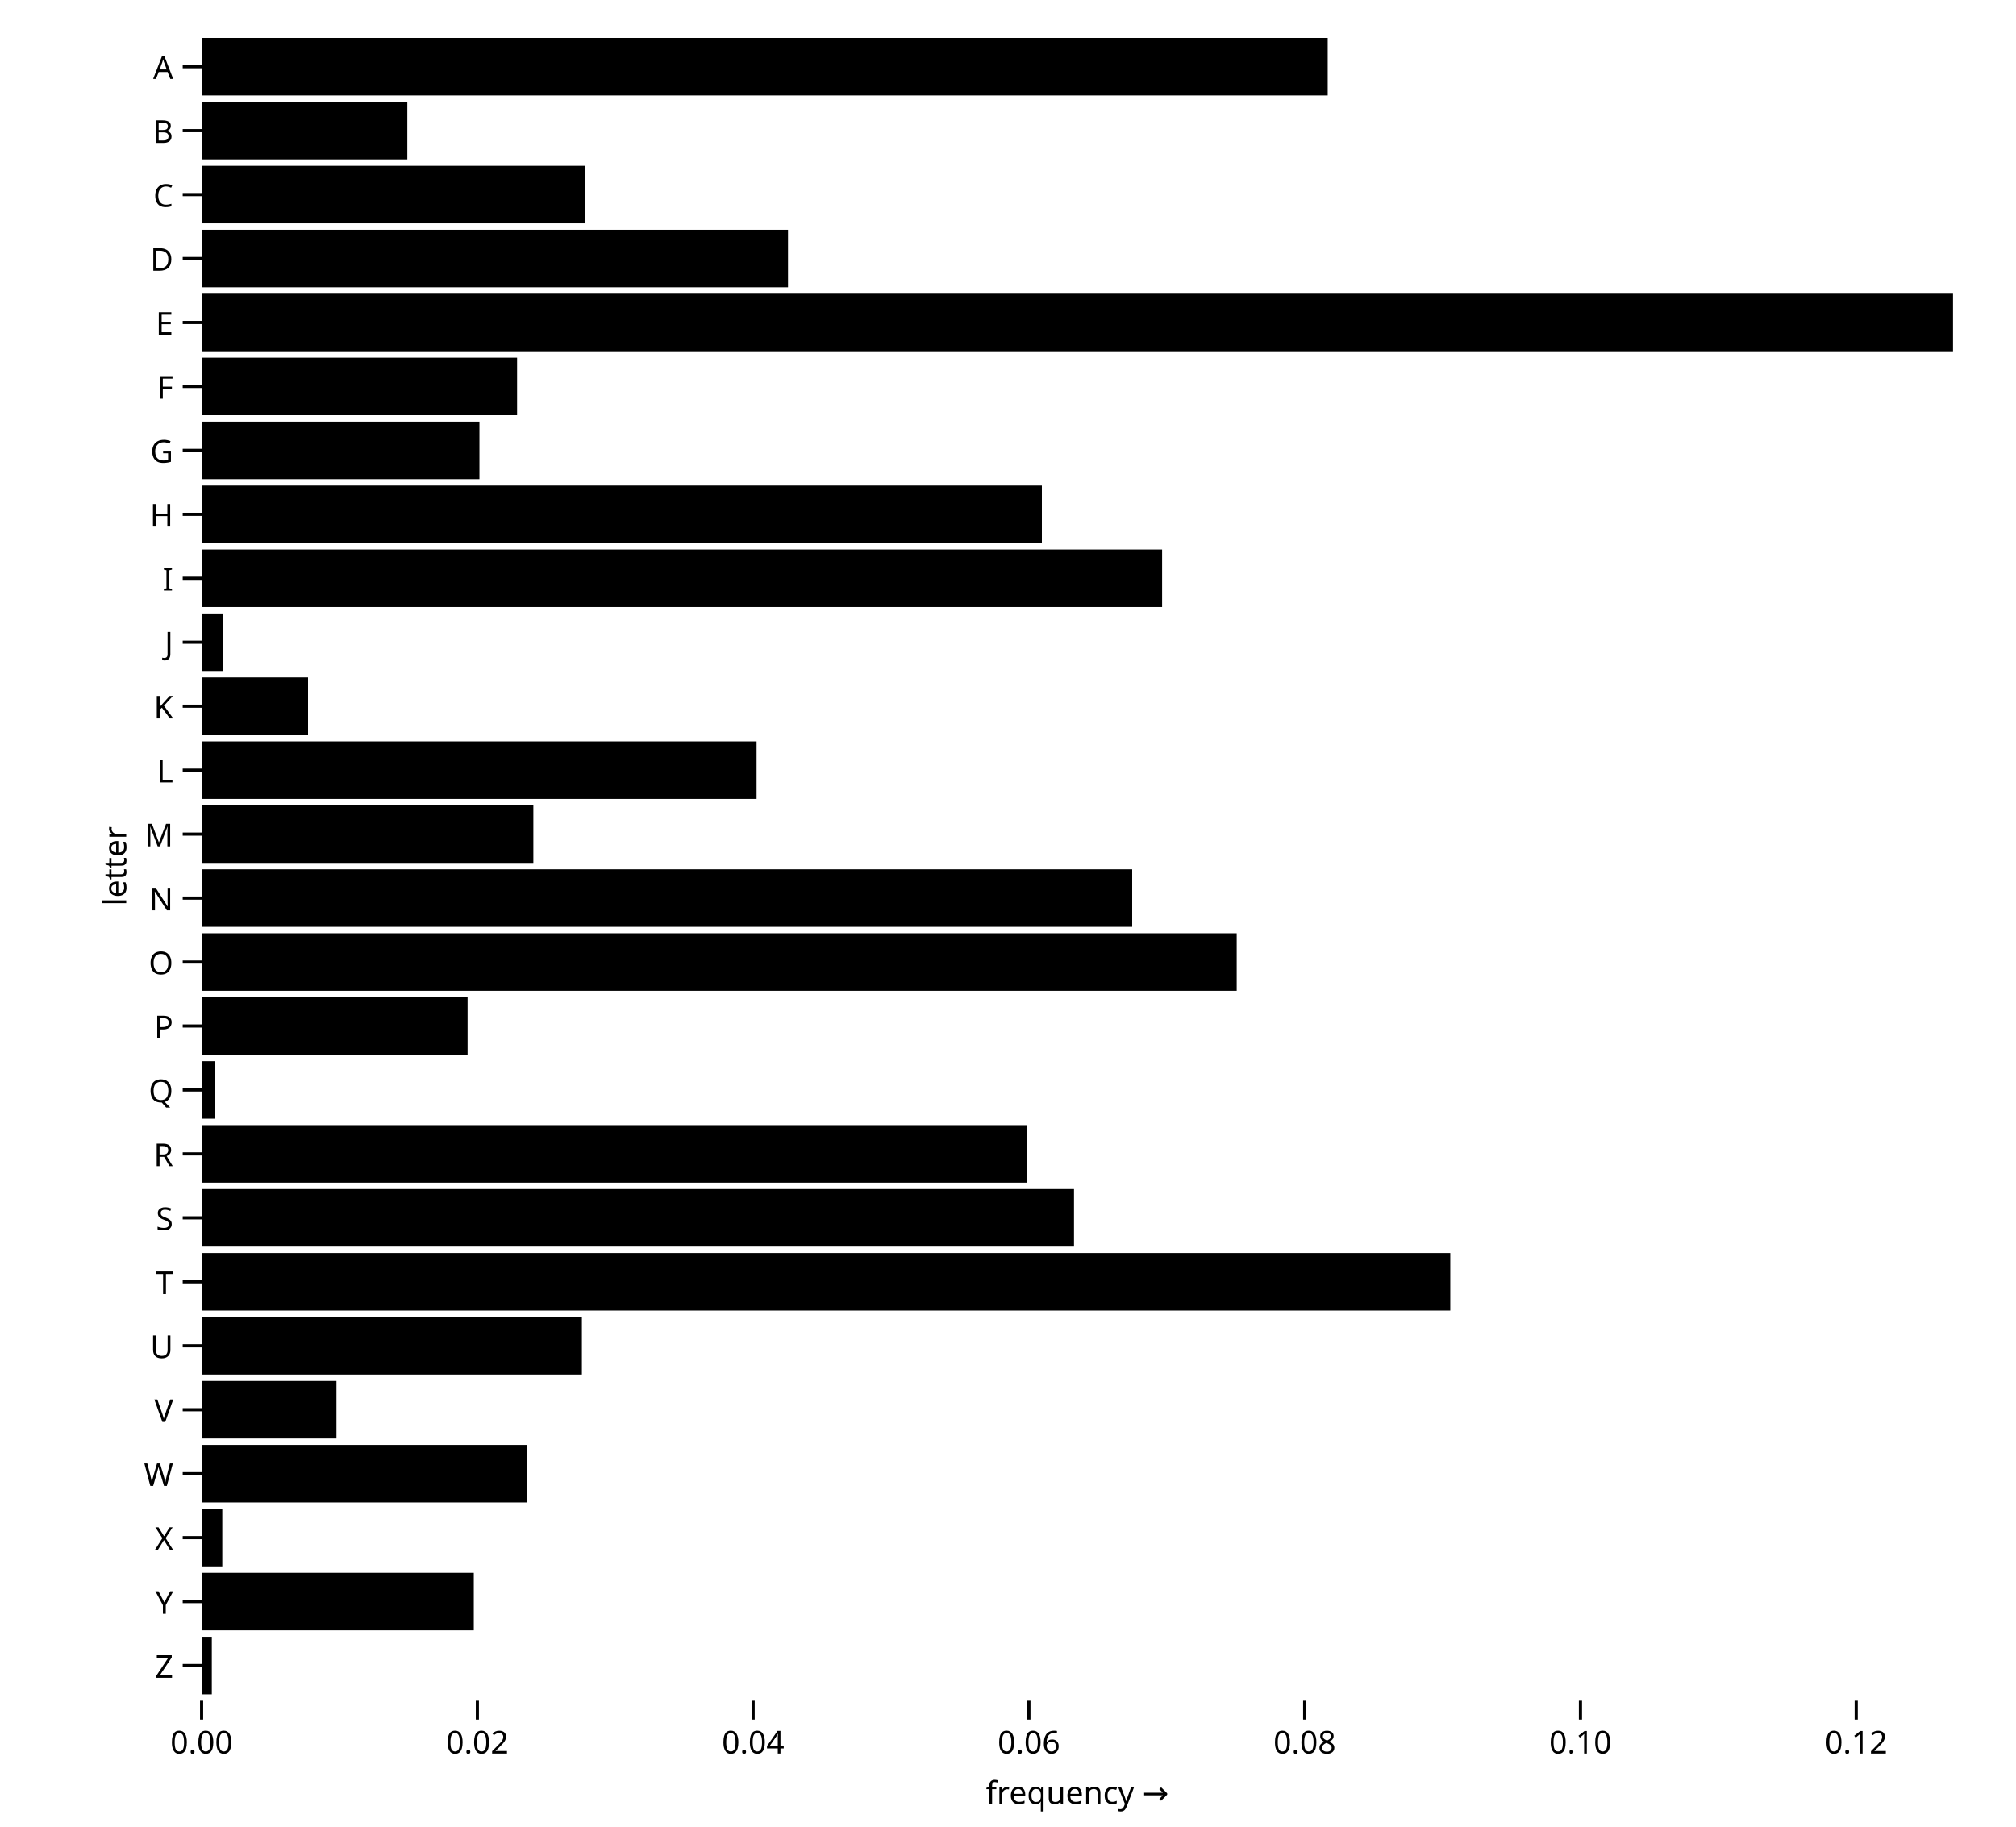
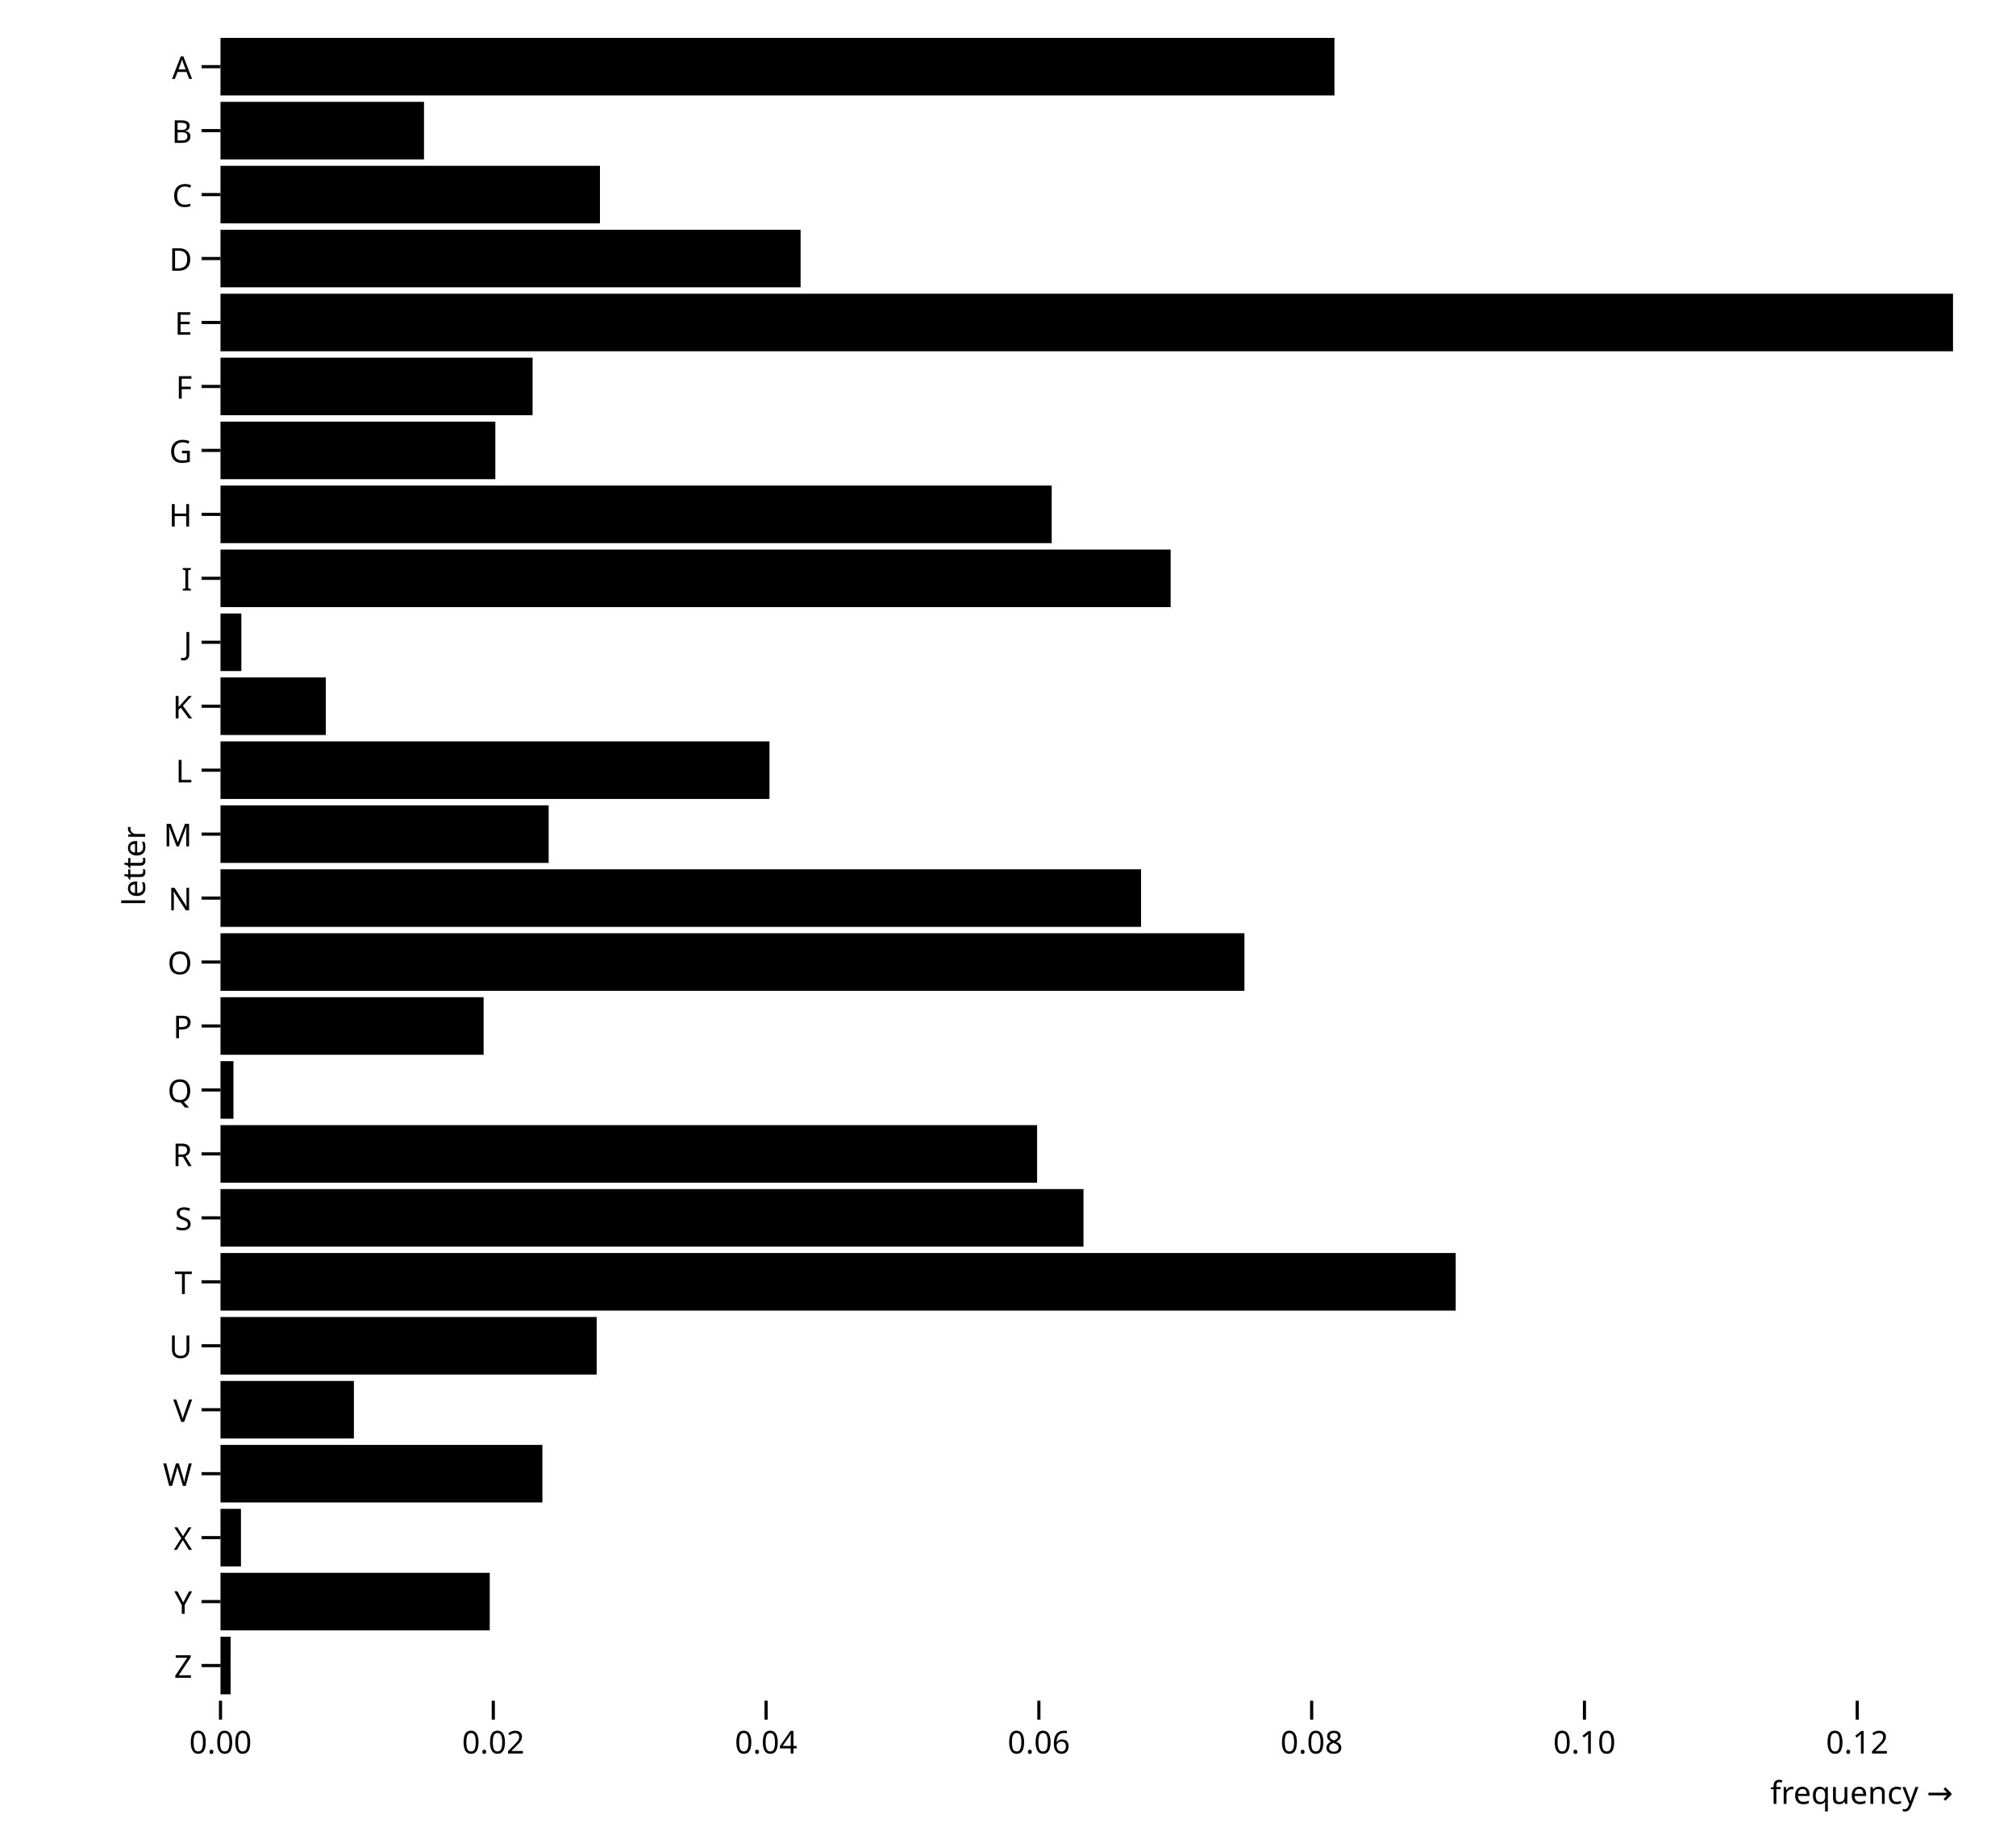
<svg xmlns="http://www.w3.org/2000/svg" width="640" height="580" viewBox="0 0 640 580">
-   <line x1="64" y1="540" x2="64" y2="546" stroke="currentColor" stroke-width="1" />
-   <line x1="151.545" y1="540" x2="151.545" y2="546" stroke="currentColor" stroke-width="1" />
-   <line x1="239.091" y1="540" x2="239.091" y2="546" stroke="currentColor" stroke-width="1" />
-   <line x1="326.636" y1="540" x2="326.636" y2="546" stroke="currentColor" stroke-width="1" />
-   <line x1="414.181" y1="540" x2="414.181" y2="546" stroke="currentColor" stroke-width="1" />
-   <line x1="501.726" y1="540" x2="501.726" y2="546" stroke="currentColor" stroke-width="1" />
-   <line x1="589.272" y1="540" x2="589.272" y2="546" stroke="currentColor" stroke-width="1" />
-   <text x="64" y="549" font-family="system-ui, sans-serif" font-size="10" text-anchor="middle" dominant-baseline="text-before-edge" fill="currentColor">0.00</text>
-   <text x="151.545" y="549" font-family="system-ui, sans-serif" font-size="10" text-anchor="middle" dominant-baseline="text-before-edge" fill="currentColor">0.02</text>
-   <text x="239.091" y="549" font-family="system-ui, sans-serif" font-size="10" text-anchor="middle" dominant-baseline="text-before-edge" fill="currentColor">0.04</text>
-   <text x="326.636" y="549" font-family="system-ui, sans-serif" font-size="10" text-anchor="middle" dominant-baseline="text-before-edge" fill="currentColor">0.06</text>
-   <text x="414.181" y="549" font-family="system-ui, sans-serif" font-size="10" text-anchor="middle" dominant-baseline="text-before-edge" fill="currentColor">0.08</text>
-   <text x="501.726" y="549" font-family="system-ui, sans-serif" font-size="10" text-anchor="middle" dominant-baseline="text-before-edge" fill="currentColor">0.10</text>
-   <text x="589.272" y="549" font-family="system-ui, sans-serif" font-size="10" text-anchor="middle" dominant-baseline="text-before-edge" fill="currentColor">0.12</text>
-   <text x="342" y="565" font-family="system-ui, sans-serif" font-size="10" text-anchor="middle" dominant-baseline="text-before-edge" fill="currentColor">frequency →</text>
-   <line x1="64" y1="21.169" x2="58" y2="21.169" stroke="currentColor" stroke-width="1" />
-   <line x1="64" y1="41.475" x2="58" y2="41.475" stroke="currentColor" stroke-width="1" />
-   <line x1="64" y1="61.782" x2="58" y2="61.782" stroke="currentColor" stroke-width="1" />
-   <line x1="64" y1="82.088" x2="58" y2="82.088" stroke="currentColor" stroke-width="1" />
-   <line x1="64" y1="102.395" x2="58" y2="102.395" stroke="currentColor" stroke-width="1" />
-   <line x1="64" y1="122.701" x2="58" y2="122.701" stroke="currentColor" stroke-width="1" />
-   <line x1="64" y1="143.008" x2="58" y2="143.008" stroke="currentColor" stroke-width="1" />
-   <line x1="64" y1="163.314" x2="58" y2="163.314" stroke="currentColor" stroke-width="1" />
-   <line x1="64" y1="183.621" x2="58" y2="183.621" stroke="currentColor" stroke-width="1" />
-   <line x1="64" y1="203.927" x2="58" y2="203.927" stroke="currentColor" stroke-width="1" />
-   <line x1="64" y1="224.234" x2="58" y2="224.234" stroke="currentColor" stroke-width="1" />
-   <line x1="64" y1="244.54" x2="58" y2="244.54" stroke="currentColor" stroke-width="1" />
-   <line x1="64" y1="264.847" x2="58" y2="264.847" stroke="currentColor" stroke-width="1" />
-   <line x1="64" y1="285.153" x2="58" y2="285.153" stroke="currentColor" stroke-width="1" />
-   <line x1="64" y1="305.46" x2="58" y2="305.46" stroke="currentColor" stroke-width="1" />
-   <line x1="64" y1="325.766" x2="58" y2="325.766" stroke="currentColor" stroke-width="1" />
-   <line x1="64" y1="346.073" x2="58" y2="346.073" stroke="currentColor" stroke-width="1" />
-   <line x1="64" y1="366.379" x2="58" y2="366.379" stroke="currentColor" stroke-width="1" />
-   <line x1="64" y1="386.686" x2="58" y2="386.686" stroke="currentColor" stroke-width="1" />
-   <line x1="64" y1="406.992" x2="58" y2="406.992" stroke="currentColor" stroke-width="1" />
-   <line x1="64" y1="427.299" x2="58" y2="427.299" stroke="currentColor" stroke-width="1" />
-   <line x1="64" y1="447.605" x2="58" y2="447.605" stroke="currentColor" stroke-width="1" />
-   <line x1="64" y1="467.912" x2="58" y2="467.912" stroke="currentColor" stroke-width="1" />
-   <line x1="64" y1="488.218" x2="58" y2="488.218" stroke="currentColor" stroke-width="1" />
-   <line x1="64" y1="508.525" x2="58" y2="508.525" stroke="currentColor" stroke-width="1" />
-   <line x1="64" y1="528.831" x2="58" y2="528.831" stroke="currentColor" stroke-width="1" />
-   <text x="55" y="21.169" font-family="system-ui, sans-serif" font-size="10" text-anchor="end" dominant-baseline="central" fill="currentColor">A</text>
-   <text x="55" y="41.475" font-family="system-ui, sans-serif" font-size="10" text-anchor="end" dominant-baseline="central" fill="currentColor">B</text>
-   <text x="55" y="61.782" font-family="system-ui, sans-serif" font-size="10" text-anchor="end" dominant-baseline="central" fill="currentColor">C</text>
-   <text x="55" y="82.088" font-family="system-ui, sans-serif" font-size="10" text-anchor="end" dominant-baseline="central" fill="currentColor">D</text>
-   <text x="55" y="102.395" font-family="system-ui, sans-serif" font-size="10" text-anchor="end" dominant-baseline="central" fill="currentColor">E</text>
-   <text x="55" y="122.701" font-family="system-ui, sans-serif" font-size="10" text-anchor="end" dominant-baseline="central" fill="currentColor">F</text>
-   <text x="55" y="143.008" font-family="system-ui, sans-serif" font-size="10" text-anchor="end" dominant-baseline="central" fill="currentColor">G</text>
-   <text x="55" y="163.314" font-family="system-ui, sans-serif" font-size="10" text-anchor="end" dominant-baseline="central" fill="currentColor">H</text>
-   <text x="55" y="183.621" font-family="system-ui, sans-serif" font-size="10" text-anchor="end" dominant-baseline="central" fill="currentColor">I</text>
-   <text x="55" y="203.927" font-family="system-ui, sans-serif" font-size="10" text-anchor="end" dominant-baseline="central" fill="currentColor">J</text>
-   <text x="55" y="224.234" font-family="system-ui, sans-serif" font-size="10" text-anchor="end" dominant-baseline="central" fill="currentColor">K</text>
-   <text x="55" y="244.54" font-family="system-ui, sans-serif" font-size="10" text-anchor="end" dominant-baseline="central" fill="currentColor">L</text>
-   <text x="55" y="264.847" font-family="system-ui, sans-serif" font-size="10" text-anchor="end" dominant-baseline="central" fill="currentColor">M</text>
-   <text x="55" y="285.153" font-family="system-ui, sans-serif" font-size="10" text-anchor="end" dominant-baseline="central" fill="currentColor">N</text>
-   <text x="55" y="305.46" font-family="system-ui, sans-serif" font-size="10" text-anchor="end" dominant-baseline="central" fill="currentColor">O</text>
-   <text x="55" y="325.766" font-family="system-ui, sans-serif" font-size="10" text-anchor="end" dominant-baseline="central" fill="currentColor">P</text>
-   <text x="55" y="346.073" font-family="system-ui, sans-serif" font-size="10" text-anchor="end" dominant-baseline="central" fill="currentColor">Q</text>
-   <text x="55" y="366.379" font-family="system-ui, sans-serif" font-size="10" text-anchor="end" dominant-baseline="central" fill="currentColor">R</text>
-   <text x="55" y="386.686" font-family="system-ui, sans-serif" font-size="10" text-anchor="end" dominant-baseline="central" fill="currentColor">S</text>
-   <text x="55" y="406.992" font-family="system-ui, sans-serif" font-size="10" text-anchor="end" dominant-baseline="central" fill="currentColor">T</text>
-   <text x="55" y="427.299" font-family="system-ui, sans-serif" font-size="10" text-anchor="end" dominant-baseline="central" fill="currentColor">U</text>
-   <text x="55" y="447.605" font-family="system-ui, sans-serif" font-size="10" text-anchor="end" dominant-baseline="central" fill="currentColor">V</text>
-   <text x="55" y="467.912" font-family="system-ui, sans-serif" font-size="10" text-anchor="end" dominant-baseline="central" fill="currentColor">W</text>
-   <text x="55" y="488.218" font-family="system-ui, sans-serif" font-size="10" text-anchor="end" dominant-baseline="central" fill="currentColor">X</text>
-   <text x="55" y="508.525" font-family="system-ui, sans-serif" font-size="10" text-anchor="end" dominant-baseline="central" fill="currentColor">Y</text>
-   <text x="55" y="528.831" font-family="system-ui, sans-serif" font-size="10" text-anchor="end" dominant-baseline="central" fill="currentColor">Z</text>
-   <text x="43" y="275" transform="rotate(-90,43,275)" font-family="system-ui, sans-serif" font-size="10" text-anchor="middle" dominant-baseline="text-after-edge" fill="currentColor">letter</text>
-   <rect x="64" y="93.257" width="556" height="18.276" />
-   <rect x="64" y="397.854" width="396.405" height="18.276" />
-   <rect x="64" y="12.031" width="357.491" height="18.276" />
-   <rect x="64" y="296.322" width="328.601" height="18.276" />
-   <rect x="64" y="174.483" width="304.92" height="18.276" />
-   <rect x="64" y="276.015" width="295.422" height="18.276" />
-   <rect x="64" y="377.548" width="276.949" height="18.276" />
-   <rect x="64" y="154.176" width="266.75" height="18.276" />
-   <rect x="64" y="357.241" width="262.067" height="18.276" />
-   <rect x="64" y="72.95" width="186.165" height="18.276" />
-   <rect x="64" y="235.402" width="176.185" height="18.276" />
-   <rect x="64" y="52.644" width="121.775" height="18.276" />
-   <rect x="64" y="418.161" width="120.725" height="18.276" />
-   <rect x="64" y="255.709" width="105.317" height="18.276" />
-   <rect x="64" y="458.774" width="103.303" height="18.276" />
-   <rect x="64" y="113.563" width="100.152" height="18.276" />
-   <rect x="64" y="133.87" width="88.202" height="18.276" />
-   <rect x="64" y="499.387" width="86.407" height="18.276" />
-   <rect x="64" y="316.628" width="84.437" height="18.276" />
-   <rect x="64" y="32.337" width="65.309" height="18.276" />
-   <rect x="64" y="438.467" width="42.81" height="18.276" />
-   <rect x="64" y="215.096" width="33.792" height="18.276" />
-   <rect x="64" y="194.789" width="6.697" height="18.276" />
-   <rect x="64" y="479.08" width="6.566" height="18.276" />
-   <rect x="64" y="336.935" width="4.158" height="18.276" />
-   <rect x="64" y="519.693" width="3.239" height="18.276" />
+   <line x1="70" y1="540" x2="70" y2="546" stroke="currentColor" stroke-width="1" />
+   <line x1="156.601" y1="540" x2="156.601" y2="546" stroke="currentColor" stroke-width="1" />
+   <line x1="243.201" y1="540" x2="243.201" y2="546" stroke="currentColor" stroke-width="1" />
+   <line x1="329.802" y1="540" x2="329.802" y2="546" stroke="currentColor" stroke-width="1" />
+   <line x1="416.402" y1="540" x2="416.402" y2="546" stroke="currentColor" stroke-width="1" />
+   <line x1="503.003" y1="540" x2="503.003" y2="546" stroke="currentColor" stroke-width="1" />
+   <line x1="589.603" y1="540" x2="589.603" y2="546" stroke="currentColor" stroke-width="1" />
+   <text x="70" y="549" font-family="system-ui, sans-serif" font-size="10" text-anchor="middle" dominant-baseline="text-before-edge" fill="currentColor">0.00</text>
+   <text x="156.601" y="549" font-family="system-ui, sans-serif" font-size="10" text-anchor="middle" dominant-baseline="text-before-edge" fill="currentColor">0.02</text>
+   <text x="243.201" y="549" font-family="system-ui, sans-serif" font-size="10" text-anchor="middle" dominant-baseline="text-before-edge" fill="currentColor">0.04</text>
+   <text x="329.802" y="549" font-family="system-ui, sans-serif" font-size="10" text-anchor="middle" dominant-baseline="text-before-edge" fill="currentColor">0.06</text>
+   <text x="416.402" y="549" font-family="system-ui, sans-serif" font-size="10" text-anchor="middle" dominant-baseline="text-before-edge" fill="currentColor">0.08</text>
+   <text x="503.003" y="549" font-family="system-ui, sans-serif" font-size="10" text-anchor="middle" dominant-baseline="text-before-edge" fill="currentColor">0.10</text>
+   <text x="589.603" y="549" font-family="system-ui, sans-serif" font-size="10" text-anchor="middle" dominant-baseline="text-before-edge" fill="currentColor">0.12</text>
+   <text x="620" y="565" font-family="system-ui, sans-serif" font-size="10" text-anchor="end" dominant-baseline="text-before-edge" fill="currentColor">frequency →</text>
+   <line x1="70" y1="21.169" x2="64" y2="21.169" stroke="currentColor" stroke-width="1" />
+   <line x1="70" y1="41.475" x2="64" y2="41.475" stroke="currentColor" stroke-width="1" />
+   <line x1="70" y1="61.782" x2="64" y2="61.782" stroke="currentColor" stroke-width="1" />
+   <line x1="70" y1="82.088" x2="64" y2="82.088" stroke="currentColor" stroke-width="1" />
+   <line x1="70" y1="102.395" x2="64" y2="102.395" stroke="currentColor" stroke-width="1" />
+   <line x1="70" y1="122.701" x2="64" y2="122.701" stroke="currentColor" stroke-width="1" />
+   <line x1="70" y1="143.008" x2="64" y2="143.008" stroke="currentColor" stroke-width="1" />
+   <line x1="70" y1="163.314" x2="64" y2="163.314" stroke="currentColor" stroke-width="1" />
+   <line x1="70" y1="183.621" x2="64" y2="183.621" stroke="currentColor" stroke-width="1" />
+   <line x1="70" y1="203.927" x2="64" y2="203.927" stroke="currentColor" stroke-width="1" />
+   <line x1="70" y1="224.234" x2="64" y2="224.234" stroke="currentColor" stroke-width="1" />
+   <line x1="70" y1="244.54" x2="64" y2="244.54" stroke="currentColor" stroke-width="1" />
+   <line x1="70" y1="264.847" x2="64" y2="264.847" stroke="currentColor" stroke-width="1" />
+   <line x1="70" y1="285.153" x2="64" y2="285.153" stroke="currentColor" stroke-width="1" />
+   <line x1="70" y1="305.46" x2="64" y2="305.46" stroke="currentColor" stroke-width="1" />
+   <line x1="70" y1="325.766" x2="64" y2="325.766" stroke="currentColor" stroke-width="1" />
+   <line x1="70" y1="346.073" x2="64" y2="346.073" stroke="currentColor" stroke-width="1" />
+   <line x1="70" y1="366.379" x2="64" y2="366.379" stroke="currentColor" stroke-width="1" />
+   <line x1="70" y1="386.686" x2="64" y2="386.686" stroke="currentColor" stroke-width="1" />
+   <line x1="70" y1="406.992" x2="64" y2="406.992" stroke="currentColor" stroke-width="1" />
+   <line x1="70" y1="427.299" x2="64" y2="427.299" stroke="currentColor" stroke-width="1" />
+   <line x1="70" y1="447.605" x2="64" y2="447.605" stroke="currentColor" stroke-width="1" />
+   <line x1="70" y1="467.912" x2="64" y2="467.912" stroke="currentColor" stroke-width="1" />
+   <line x1="70" y1="488.218" x2="64" y2="488.218" stroke="currentColor" stroke-width="1" />
+   <line x1="70" y1="508.525" x2="64" y2="508.525" stroke="currentColor" stroke-width="1" />
+   <line x1="70" y1="528.831" x2="64" y2="528.831" stroke="currentColor" stroke-width="1" />
+   <text x="61" y="21.169" font-family="system-ui, sans-serif" font-size="10" text-anchor="end" dominant-baseline="central" fill="currentColor">A</text>
+   <text x="61" y="41.475" font-family="system-ui, sans-serif" font-size="10" text-anchor="end" dominant-baseline="central" fill="currentColor">B</text>
+   <text x="61" y="61.782" font-family="system-ui, sans-serif" font-size="10" text-anchor="end" dominant-baseline="central" fill="currentColor">C</text>
+   <text x="61" y="82.088" font-family="system-ui, sans-serif" font-size="10" text-anchor="end" dominant-baseline="central" fill="currentColor">D</text>
+   <text x="61" y="102.395" font-family="system-ui, sans-serif" font-size="10" text-anchor="end" dominant-baseline="central" fill="currentColor">E</text>
+   <text x="61" y="122.701" font-family="system-ui, sans-serif" font-size="10" text-anchor="end" dominant-baseline="central" fill="currentColor">F</text>
+   <text x="61" y="143.008" font-family="system-ui, sans-serif" font-size="10" text-anchor="end" dominant-baseline="central" fill="currentColor">G</text>
+   <text x="61" y="163.314" font-family="system-ui, sans-serif" font-size="10" text-anchor="end" dominant-baseline="central" fill="currentColor">H</text>
+   <text x="61" y="183.621" font-family="system-ui, sans-serif" font-size="10" text-anchor="end" dominant-baseline="central" fill="currentColor">I</text>
+   <text x="61" y="203.927" font-family="system-ui, sans-serif" font-size="10" text-anchor="end" dominant-baseline="central" fill="currentColor">J</text>
+   <text x="61" y="224.234" font-family="system-ui, sans-serif" font-size="10" text-anchor="end" dominant-baseline="central" fill="currentColor">K</text>
+   <text x="61" y="244.54" font-family="system-ui, sans-serif" font-size="10" text-anchor="end" dominant-baseline="central" fill="currentColor">L</text>
+   <text x="61" y="264.847" font-family="system-ui, sans-serif" font-size="10" text-anchor="end" dominant-baseline="central" fill="currentColor">M</text>
+   <text x="61" y="285.153" font-family="system-ui, sans-serif" font-size="10" text-anchor="end" dominant-baseline="central" fill="currentColor">N</text>
+   <text x="61" y="305.46" font-family="system-ui, sans-serif" font-size="10" text-anchor="end" dominant-baseline="central" fill="currentColor">O</text>
+   <text x="61" y="325.766" font-family="system-ui, sans-serif" font-size="10" text-anchor="end" dominant-baseline="central" fill="currentColor">P</text>
+   <text x="61" y="346.073" font-family="system-ui, sans-serif" font-size="10" text-anchor="end" dominant-baseline="central" fill="currentColor">Q</text>
+   <text x="61" y="366.379" font-family="system-ui, sans-serif" font-size="10" text-anchor="end" dominant-baseline="central" fill="currentColor">R</text>
+   <text x="61" y="386.686" font-family="system-ui, sans-serif" font-size="10" text-anchor="end" dominant-baseline="central" fill="currentColor">S</text>
+   <text x="61" y="406.992" font-family="system-ui, sans-serif" font-size="10" text-anchor="end" dominant-baseline="central" fill="currentColor">T</text>
+   <text x="61" y="427.299" font-family="system-ui, sans-serif" font-size="10" text-anchor="end" dominant-baseline="central" fill="currentColor">U</text>
+   <text x="61" y="447.605" font-family="system-ui, sans-serif" font-size="10" text-anchor="end" dominant-baseline="central" fill="currentColor">V</text>
+   <text x="61" y="467.912" font-family="system-ui, sans-serif" font-size="10" text-anchor="end" dominant-baseline="central" fill="currentColor">W</text>
+   <text x="61" y="488.218" font-family="system-ui, sans-serif" font-size="10" text-anchor="end" dominant-baseline="central" fill="currentColor">X</text>
+   <text x="61" y="508.525" font-family="system-ui, sans-serif" font-size="10" text-anchor="end" dominant-baseline="central" fill="currentColor">Y</text>
+   <text x="61" y="528.831" font-family="system-ui, sans-serif" font-size="10" text-anchor="end" dominant-baseline="central" fill="currentColor">Z</text>
+   <text x="49" y="275" transform="rotate(-90,49,275)" font-family="system-ui, sans-serif" font-size="10" text-anchor="middle" dominant-baseline="text-after-edge" fill="currentColor">letter</text>
+   <rect x="70" y="93.257" width="550" height="18.276" />
+   <rect x="70" y="397.854" width="392.127" height="18.276" />
+   <rect x="70" y="12.031" width="353.633" height="18.276" />
+   <rect x="70" y="296.322" width="325.055" height="18.276" />
+   <rect x="70" y="174.483" width="301.63" height="18.276" />
+   <rect x="70" y="276.015" width="292.234" height="18.276" />
+   <rect x="70" y="377.548" width="273.961" height="18.276" />
+   <rect x="70" y="154.176" width="263.872" height="18.276" />
+   <rect x="70" y="357.241" width="259.239" height="18.276" />
+   <rect x="70" y="72.95" width="184.156" height="18.276" />
+   <rect x="70" y="235.402" width="174.284" height="18.276" />
+   <rect x="70" y="52.644" width="120.461" height="18.276" />
+   <rect x="70" y="418.161" width="119.422" height="18.276" />
+   <rect x="70" y="255.709" width="104.18" height="18.276" />
+   <rect x="70" y="458.774" width="102.189" height="18.276" />
+   <rect x="70" y="113.563" width="99.071" height="18.276" />
+   <rect x="70" y="133.87" width="87.25" height="18.276" />
+   <rect x="70" y="499.387" width="85.475" height="18.276" />
+   <rect x="70" y="316.628" width="83.526" height="18.276" />
+   <rect x="70" y="32.337" width="64.604" height="18.276" />
+   <rect x="70" y="438.467" width="42.348" height="18.276" />
+   <rect x="70" y="215.096" width="33.428" height="18.276" />
+   <rect x="70" y="194.789" width="6.625" height="18.276" />
+   <rect x="70" y="479.08" width="6.495" height="18.276" />
+   <rect x="70" y="336.935" width="4.114" height="18.276" />
+   <rect x="70" y="519.693" width="3.204" height="18.276" />
</svg>
